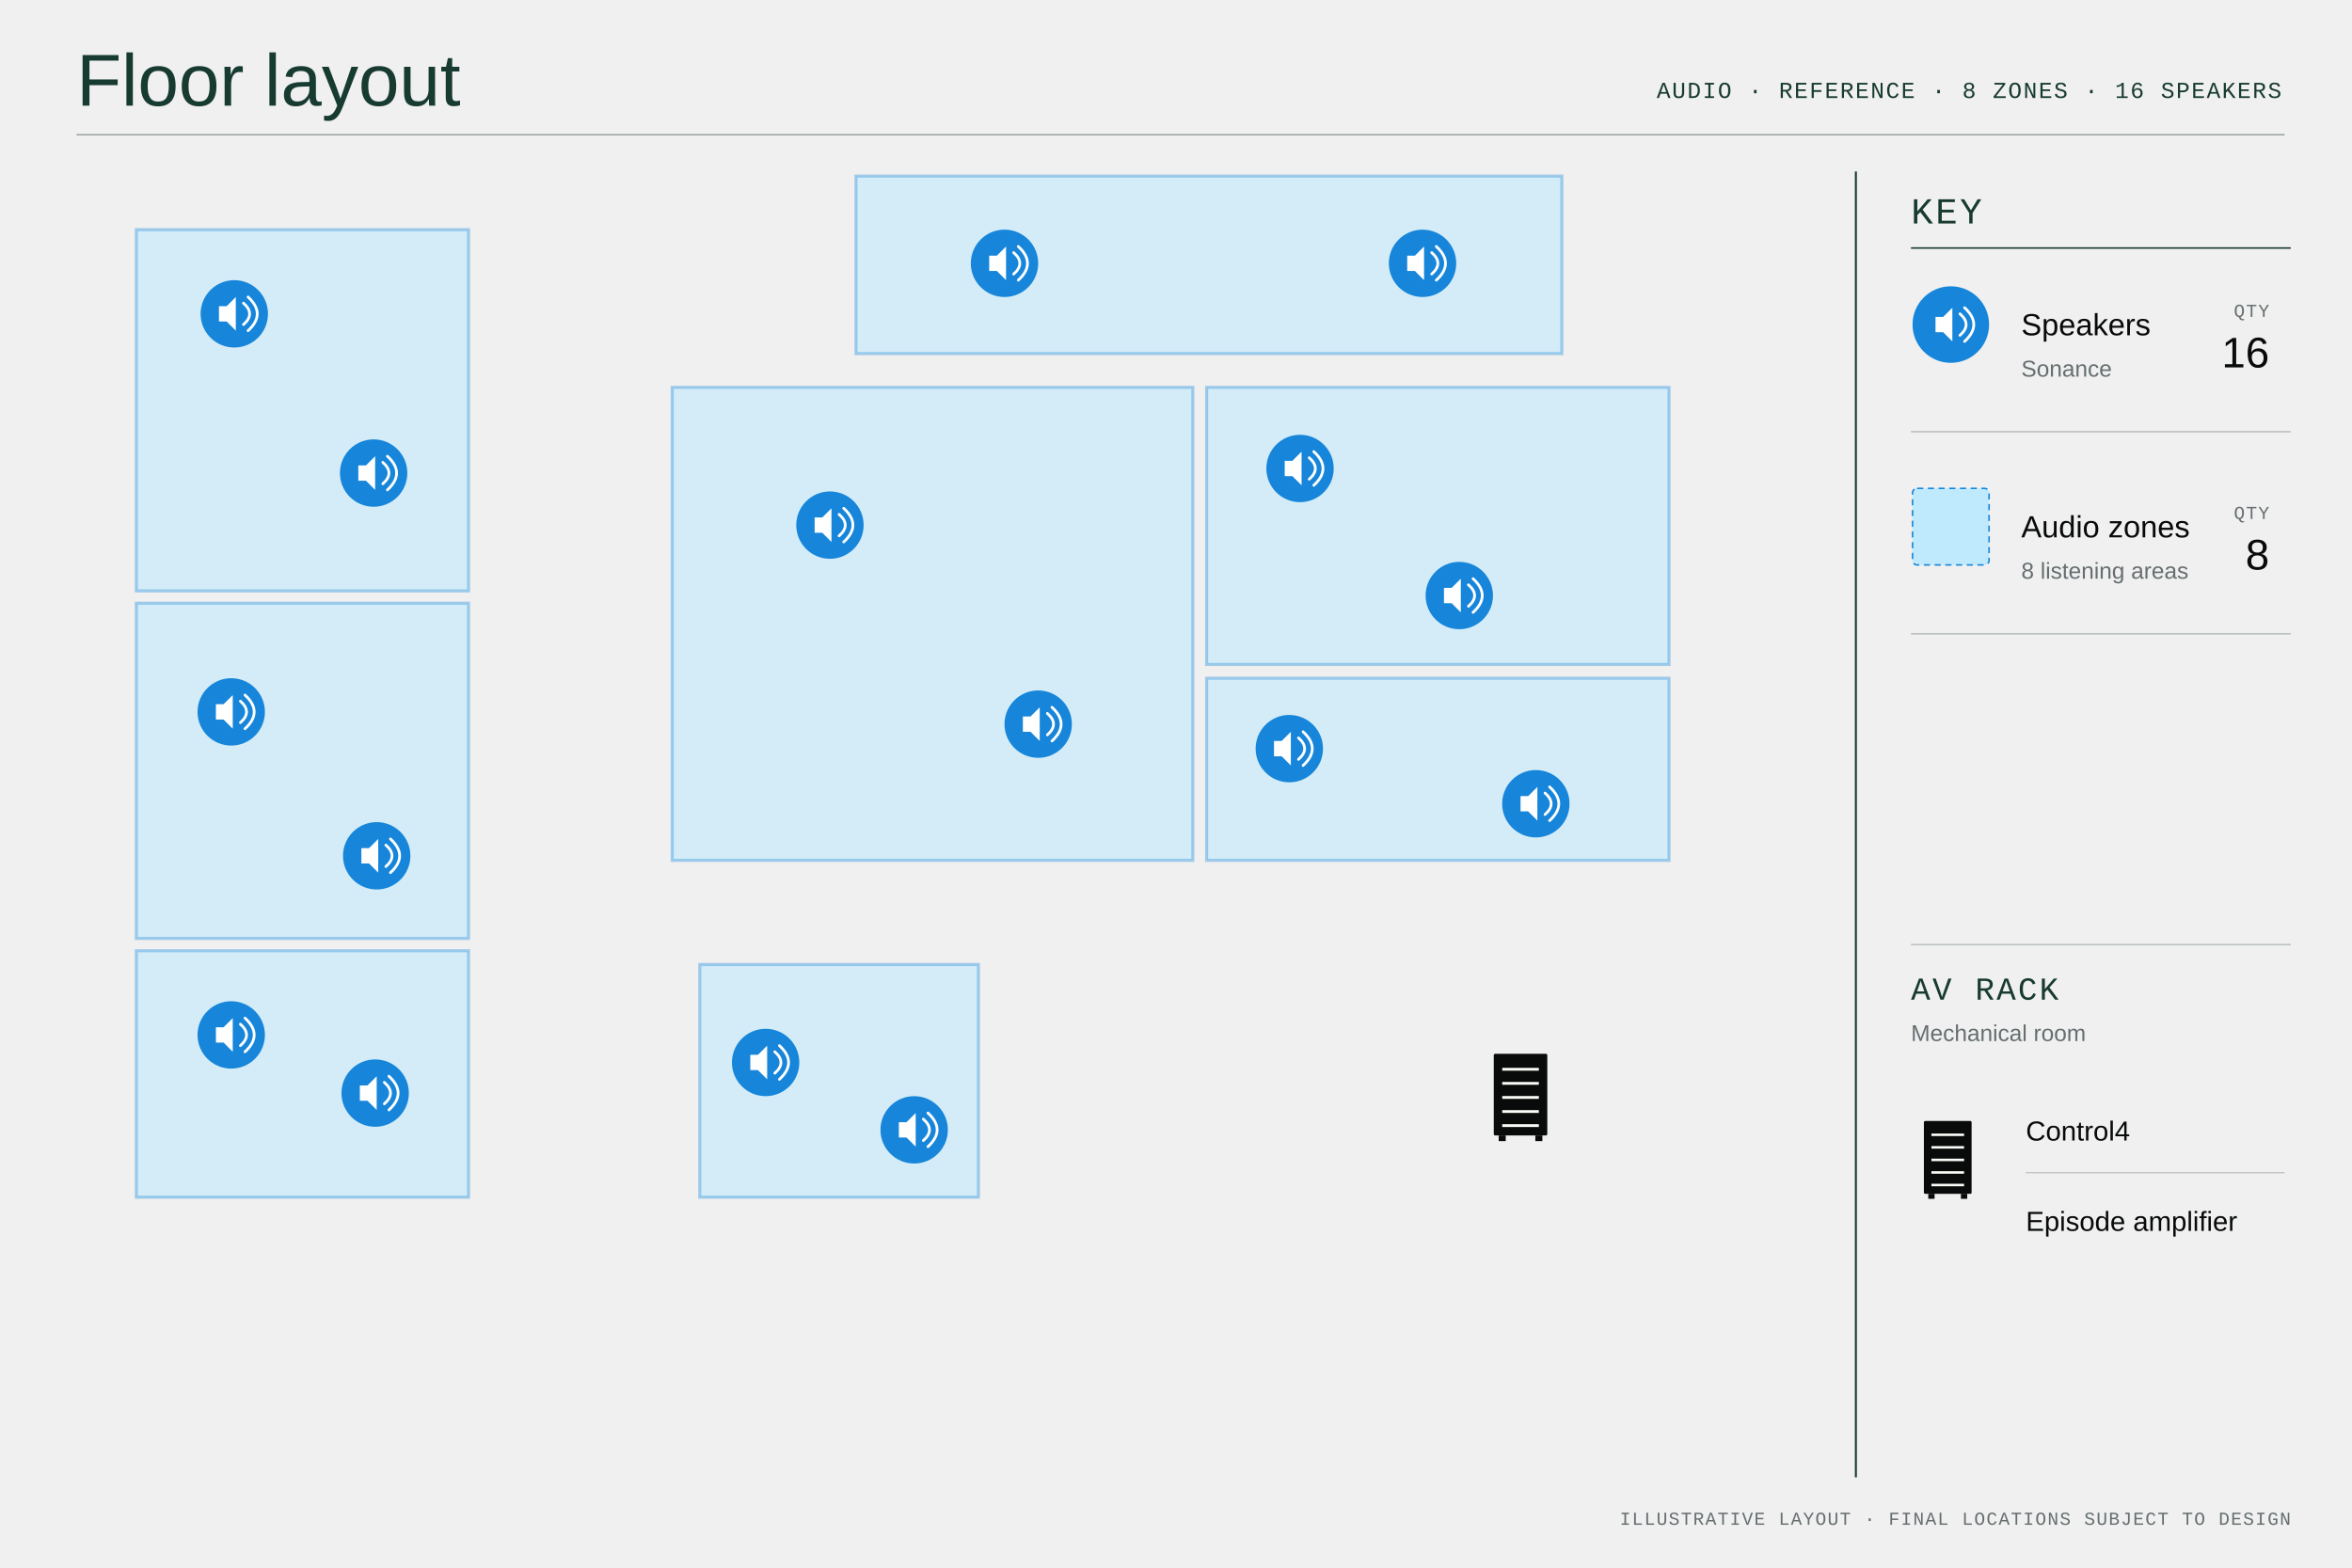
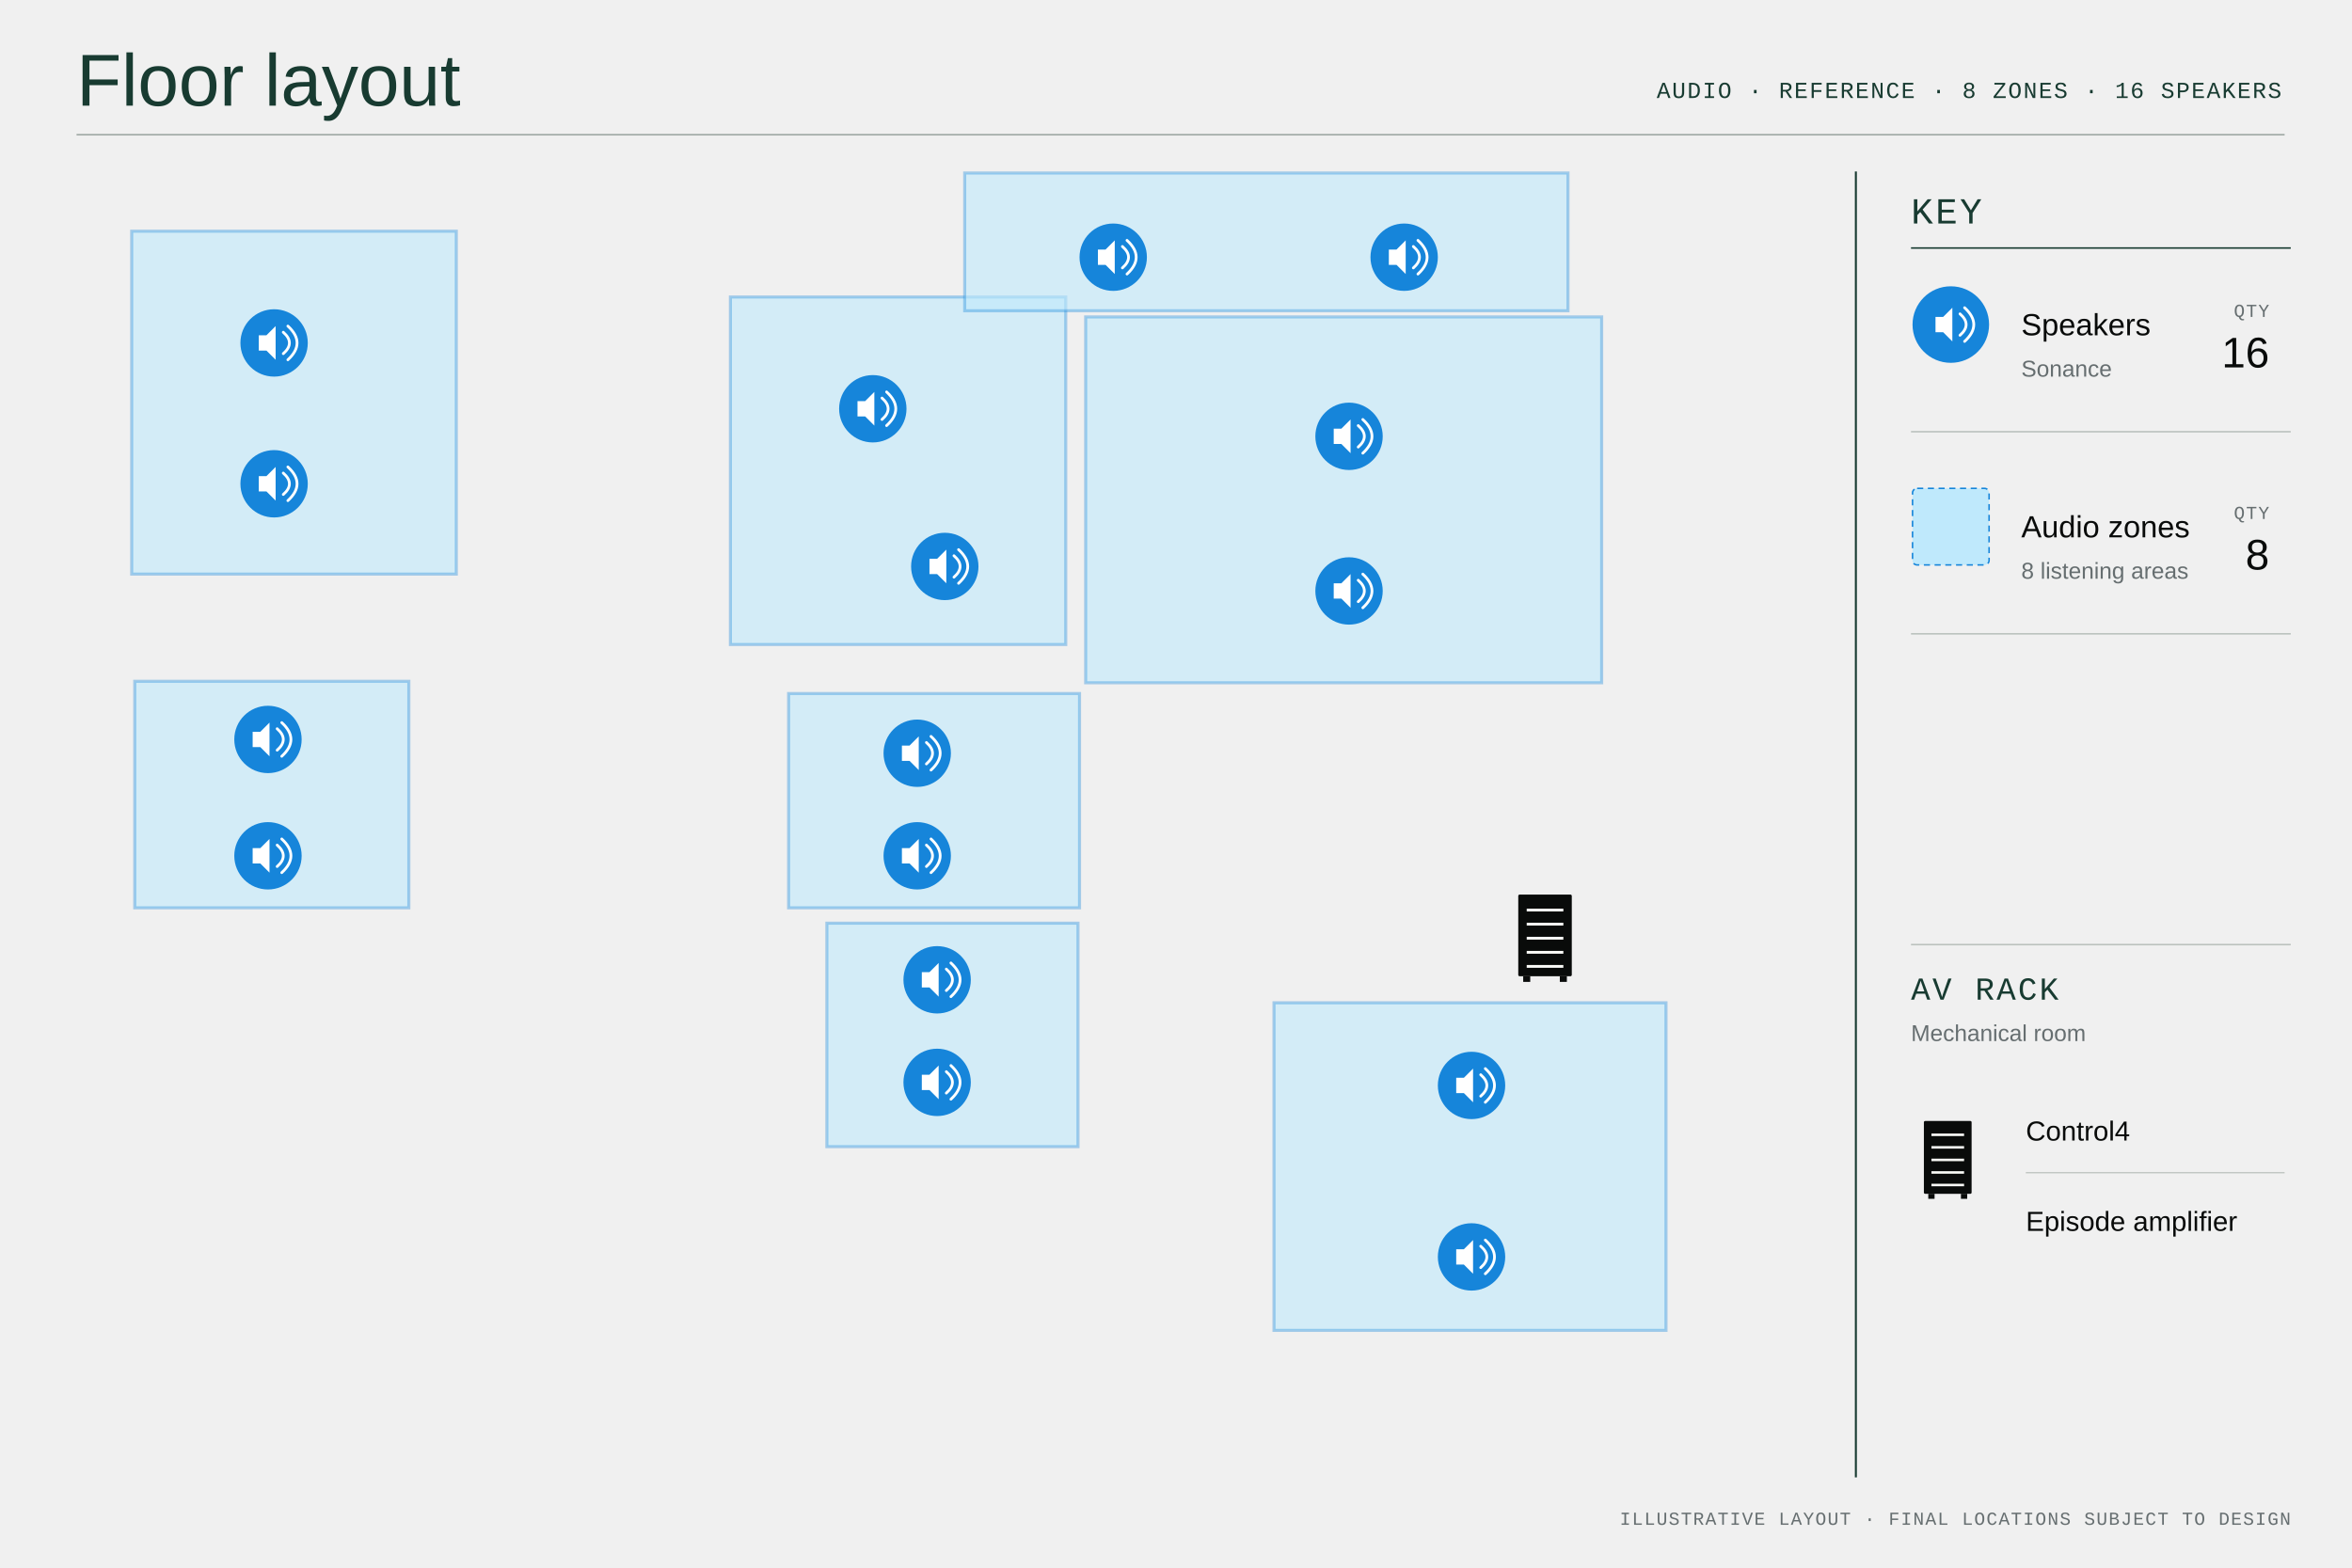
<svg xmlns="http://www.w3.org/2000/svg" viewBox="0 0 1536 1024" width="1536" height="1024" role="img" aria-label="Audio Reference floor layout and equipment key">
  <text x="50" y="69" fill="#183B31" font-family="Arial,Helvetica,sans-serif" font-size="48">Floor layout</text>
  <text x="1490" y="64" fill="#183B31" font-family="IBM Plex Mono,Courier New,monospace" font-size="15" letter-spacing=".065em" text-anchor="end">AUDIO · REFERENCE · 8 ZONES · 16 SPEAKERS</text>
  <line x1="50" y1="88" x2="1492" y2="88" stroke="#9DA7A3" stroke-width="1" />
-   <rect x="439" y="253" width="340" height="309" fill="#BFE9FC" fill-opacity=".60" stroke="#1685DA" stroke-opacity=".35" stroke-width="2" />
-   <rect x="89" y="150" width="217" height="236" fill="#BFE9FC" fill-opacity=".60" stroke="#1685DA" stroke-opacity=".35" stroke-width="2" />
-   <rect x="788" y="253" width="302" height="181" fill="#BFE9FC" fill-opacity=".60" stroke="#1685DA" stroke-opacity=".35" stroke-width="2" />
-   <rect x="89" y="394" width="217" height="219" fill="#BFE9FC" fill-opacity=".60" stroke="#1685DA" stroke-opacity=".35" stroke-width="2" />
-   <rect x="559" y="115" width="461" height="116" fill="#BFE9FC" fill-opacity=".60" stroke="#1685DA" stroke-opacity=".35" stroke-width="2" />
-   <rect x="788" y="443" width="302" height="119" fill="#BFE9FC" fill-opacity=".60" stroke="#1685DA" stroke-opacity=".35" stroke-width="2" />
-   <rect x="457" y="630" width="182" height="152" fill="#BFE9FC" fill-opacity=".60" stroke="#1685DA" stroke-opacity=".35" stroke-width="2" />
-   <rect x="89" y="621" width="217" height="161" fill="#BFE9FC" fill-opacity=".60" stroke="#1685DA" stroke-opacity=".35" stroke-width="2" />
-   <g transform="translate(542,343)">
+   <rect x="709" y="207" width="337" height="239" fill="#BFE9FC" fill-opacity=".60" stroke="#1685DA" stroke-opacity=".35" stroke-width="2" />
+   <rect x="832" y="655" width="256" height="214" fill="#BFE9FC" fill-opacity=".60" stroke="#1685DA" stroke-opacity=".35" stroke-width="2" />
+   <rect x="477" y="194" width="219" height="227" fill="#BFE9FC" fill-opacity=".60" stroke="#1685DA" stroke-opacity=".35" stroke-width="2" />
+   <rect x="86" y="151" width="212" height="224" fill="#BFE9FC" fill-opacity=".60" stroke="#1685DA" stroke-opacity=".35" stroke-width="2" />
+   <rect x="630" y="113" width="394" height="90" fill="#BFE9FC" fill-opacity=".60" stroke="#1685DA" stroke-opacity=".35" stroke-width="2" />
+   <rect x="515" y="453" width="190" height="140" fill="#BFE9FC" fill-opacity=".60" stroke="#1685DA" stroke-opacity=".35" stroke-width="2" />
+   <rect x="540" y="603" width="164" height="146" fill="#BFE9FC" fill-opacity=".60" stroke="#1685DA" stroke-opacity=".35" stroke-width="2" />
+   <rect x="88" y="445" width="179" height="148" fill="#BFE9FC" fill-opacity=".60" stroke="#1685DA" stroke-opacity=".35" stroke-width="2" />
+   <g transform="translate(881,285)">
    <circle r="22" fill="#1685DA" />
    <path d="M-10 -5h5l6 -6v22l-6 -6h-5z" fill="white" />
    <path d="M6 -7q8 7 0 14M9 -11q12 11 0 22" fill="none" stroke="white" stroke-width="1.8" stroke-linecap="round" />
  </g>
-   <g transform="translate(678,473)">
+   <g transform="translate(881,386)">
    <circle r="22" fill="#1685DA" />
    <path d="M-10 -5h5l6 -6v22l-6 -6h-5z" fill="white" />
    <path d="M6 -7q8 7 0 14M9 -11q12 11 0 22" fill="none" stroke="white" stroke-width="1.8" stroke-linecap="round" />
  </g>
-   <g transform="translate(153,205)">
+   <g transform="translate(961,709)">
    <circle r="22" fill="#1685DA" />
    <path d="M-10 -5h5l6 -6v22l-6 -6h-5z" fill="white" />
    <path d="M6 -7q8 7 0 14M9 -11q12 11 0 22" fill="none" stroke="white" stroke-width="1.8" stroke-linecap="round" />
  </g>
-   <g transform="translate(244,309)">
+   <g transform="translate(961,821)">
    <circle r="22" fill="#1685DA" />
    <path d="M-10 -5h5l6 -6v22l-6 -6h-5z" fill="white" />
    <path d="M6 -7q8 7 0 14M9 -11q12 11 0 22" fill="none" stroke="white" stroke-width="1.8" stroke-linecap="round" />
  </g>
-   <g transform="translate(849,306)">
+   <g transform="translate(570,267)">
    <circle r="22" fill="#1685DA" />
    <path d="M-10 -5h5l6 -6v22l-6 -6h-5z" fill="white" />
    <path d="M6 -7q8 7 0 14M9 -11q12 11 0 22" fill="none" stroke="white" stroke-width="1.8" stroke-linecap="round" />
  </g>
-   <g transform="translate(953,389)">
+   <g transform="translate(617,370)">
    <circle r="22" fill="#1685DA" />
    <path d="M-10 -5h5l6 -6v22l-6 -6h-5z" fill="white" />
    <path d="M6 -7q8 7 0 14M9 -11q12 11 0 22" fill="none" stroke="white" stroke-width="1.8" stroke-linecap="round" />
  </g>
-   <g transform="translate(151,465)">
+   <g transform="translate(179,224)">
    <circle r="22" fill="#1685DA" />
    <path d="M-10 -5h5l6 -6v22l-6 -6h-5z" fill="white" />
    <path d="M6 -7q8 7 0 14M9 -11q12 11 0 22" fill="none" stroke="white" stroke-width="1.8" stroke-linecap="round" />
  </g>
-   <g transform="translate(246,559)">
+   <g transform="translate(179,316)">
    <circle r="22" fill="#1685DA" />
    <path d="M-10 -5h5l6 -6v22l-6 -6h-5z" fill="white" />
    <path d="M6 -7q8 7 0 14M9 -11q12 11 0 22" fill="none" stroke="white" stroke-width="1.8" stroke-linecap="round" />
  </g>
-   <g transform="translate(656,172)">
+   <g transform="translate(727,168)">
    <circle r="22" fill="#1685DA" />
    <path d="M-10 -5h5l6 -6v22l-6 -6h-5z" fill="white" />
    <path d="M6 -7q8 7 0 14M9 -11q12 11 0 22" fill="none" stroke="white" stroke-width="1.8" stroke-linecap="round" />
  </g>
-   <g transform="translate(929,172)">
+   <g transform="translate(917,168)">
    <circle r="22" fill="#1685DA" />
    <path d="M-10 -5h5l6 -6v22l-6 -6h-5z" fill="white" />
    <path d="M6 -7q8 7 0 14M9 -11q12 11 0 22" fill="none" stroke="white" stroke-width="1.8" stroke-linecap="round" />
  </g>
-   <g transform="translate(842,489)">
+   <g transform="translate(599,492)">
    <circle r="22" fill="#1685DA" />
    <path d="M-10 -5h5l6 -6v22l-6 -6h-5z" fill="white" />
    <path d="M6 -7q8 7 0 14M9 -11q12 11 0 22" fill="none" stroke="white" stroke-width="1.8" stroke-linecap="round" />
  </g>
-   <g transform="translate(1003,525)">
+   <g transform="translate(599,559)">
    <circle r="22" fill="#1685DA" />
    <path d="M-10 -5h5l6 -6v22l-6 -6h-5z" fill="white" />
    <path d="M6 -7q8 7 0 14M9 -11q12 11 0 22" fill="none" stroke="white" stroke-width="1.8" stroke-linecap="round" />
  </g>
-   <g transform="translate(500,694)">
+   <g transform="translate(612,640)">
    <circle r="22" fill="#1685DA" />
    <path d="M-10 -5h5l6 -6v22l-6 -6h-5z" fill="white" />
    <path d="M6 -7q8 7 0 14M9 -11q12 11 0 22" fill="none" stroke="white" stroke-width="1.8" stroke-linecap="round" />
  </g>
-   <g transform="translate(597,738)">
+   <g transform="translate(612,707)">
    <circle r="22" fill="#1685DA" />
    <path d="M-10 -5h5l6 -6v22l-6 -6h-5z" fill="white" />
    <path d="M6 -7q8 7 0 14M9 -11q12 11 0 22" fill="none" stroke="white" stroke-width="1.8" stroke-linecap="round" />
  </g>
-   <g transform="translate(151,676)">
+   <g transform="translate(175,483)">
    <circle r="22" fill="#1685DA" />
    <path d="M-10 -5h5l6 -6v22l-6 -6h-5z" fill="white" />
    <path d="M6 -7q8 7 0 14M9 -11q12 11 0 22" fill="none" stroke="white" stroke-width="1.8" stroke-linecap="round" />
  </g>
-   <g transform="translate(245,714)">
+   <g transform="translate(175,559)">
    <circle r="22" fill="#1685DA" />
    <path d="M-10 -5h5l6 -6v22l-6 -6h-5z" fill="white" />
    <path d="M6 -7q8 7 0 14M9 -11q12 11 0 22" fill="none" stroke="white" stroke-width="1.8" stroke-linecap="round" />
  </g>
-   <g transform="translate(993,715) scale(0.92)">
+   <g transform="translate(1009,611) scale(0.92)">
    <rect x="-19" y="-29" width="38" height="58" rx="1" fill="#090B0A" />
    <path d="M-13 -18h26M-13 -8h26M-13 2h26M-13 12h26M-13 22h26" stroke="#FAFBF7" stroke-width="2" />
    <path d="M-13 29v4m26 -4v4" stroke="#090B0A" stroke-width="5" />
  </g>
  <line x1="1212" y1="112" x2="1212" y2="965" stroke="#183B31" stroke-width="1.3" />
  <text x="1248" y="146" fill="#183B31" font-family="IBM Plex Mono,Courier New,monospace" font-size="24" letter-spacing=".065em">KEY</text>
  <line x1="1248" y1="162" x2="1496" y2="162" stroke="#183B31" stroke-width="1" />
  <g>
    <g transform="translate(1274,212)">
      <circle r="25" fill="#1685DA" />
      <path d="M-10 -5h5l6 -6v22l-6 -6h-5z" fill="white" />
      <path d="M6 -7q8 7 0 14M9 -11q12 11 0 22" fill="none" stroke="white" stroke-width="1.8" stroke-linecap="round" />
    </g>
    <text x="1320" y="219" fill="#090B0A" font-family="Arial,Helvetica,sans-serif" font-size="20">Speakers</text>
    <text x="1320" y="246" fill="#666E70" font-family="Arial,Helvetica,sans-serif" font-size="15">Sonance</text>
    <text x="1482" y="207" fill="#666E70" font-family="IBM Plex Mono,Courier New,monospace" font-size="12" letter-spacing=".065em" text-anchor="end">QTY</text>
    <text x="1482" y="240" fill="#090B0A" font-family="Arial,Helvetica,sans-serif" font-size="28" text-anchor="end">16</text>
    <line x1="1248" y1="282" x2="1496" y2="282" stroke="#BBC2BE" stroke-width="1" />
  </g>
  <g>
    <rect x="1249" y="319" width="50" height="50" rx="3" fill="#BFE9FC" stroke="#1685DA" stroke-dasharray="4 3" />
    <text x="1320" y="351" fill="#090B0A" font-family="Arial,Helvetica,sans-serif" font-size="20">Audio zones</text>
    <text x="1320" y="378" fill="#666E70" font-family="Arial,Helvetica,sans-serif" font-size="15">8 listening areas</text>
    <text x="1482" y="339" fill="#666E70" font-family="IBM Plex Mono,Courier New,monospace" font-size="12" letter-spacing=".065em" text-anchor="end">QTY</text>
    <text x="1482" y="372" fill="#090B0A" font-family="Arial,Helvetica,sans-serif" font-size="28" text-anchor="end">8</text>
    <line x1="1248" y1="414" x2="1496" y2="414" stroke="#BBC2BE" stroke-width="1" />
  </g>
  <line x1="1248" y1="617" x2="1496" y2="617" stroke="#BBC2BE" stroke-width="1" />
  <text x="1248" y="653" fill="#183B31" font-family="IBM Plex Mono,Courier New,monospace" font-size="21" letter-spacing=".065em">AV RACK</text>
  <text x="1248" y="680" fill="#666E70" font-family="Arial,Helvetica,sans-serif" font-size="15">Mechanical room</text>
  <g transform="translate(1272,756) scale(0.82)">
    <rect x="-19" y="-29" width="38" height="58" rx="1" fill="#090B0A" />
    <path d="M-13 -18h26M-13 -8h26M-13 2h26M-13 12h26M-13 22h26" stroke="#FAFBF7" stroke-width="2" />
    <path d="M-13 29v4m26 -4v4" stroke="#090B0A" stroke-width="5" />
  </g>
  <text x="1323" y="745" fill="#090B0A" font-family="Arial,Helvetica,sans-serif" font-size="18">Control4</text>
  <line x1="1323" y1="766" x2="1492" y2="766" stroke="#BCC2BE" stroke-width=".8" />
  <text x="1323" y="804" fill="#090B0A" font-family="Arial,Helvetica,sans-serif" font-size="18">Episode amplifier</text>
  <text x="1496" y="996" fill="#666E70" font-family="IBM Plex Mono,Courier New,monospace" font-size="12" letter-spacing=".065em" text-anchor="end">ILLUSTRATIVE LAYOUT · FINAL LOCATIONS SUBJECT TO DESIGN</text>
</svg>
